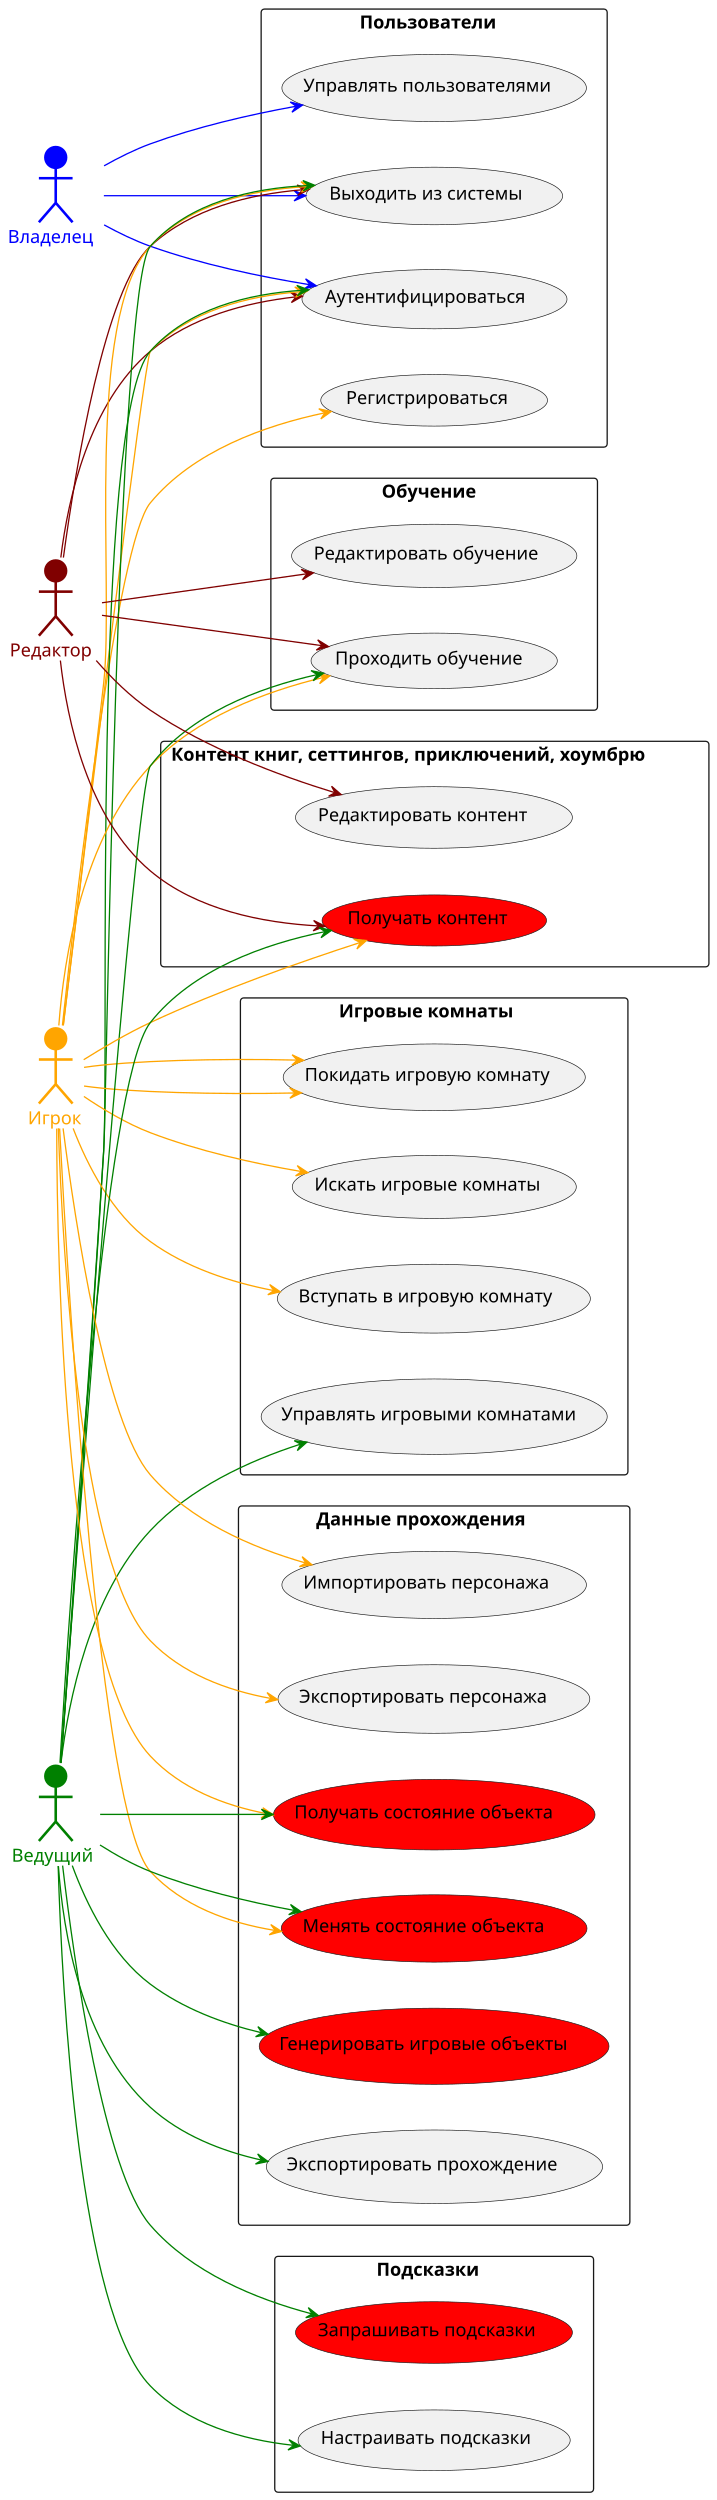
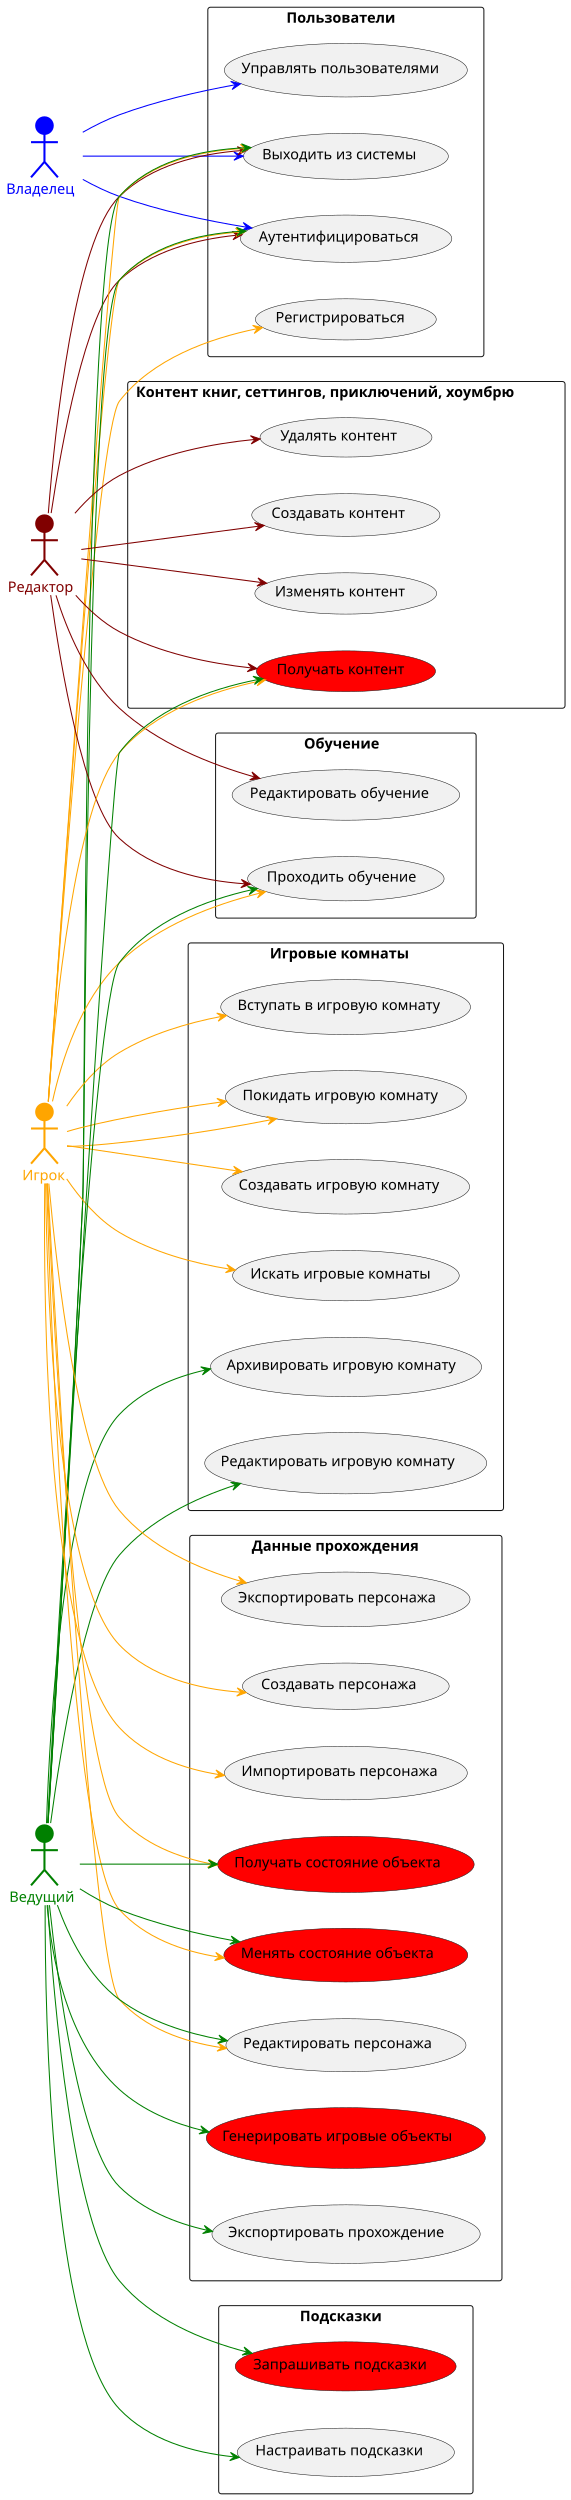
- <svg xmlns="http://www.w3.org/2000/svg" contentStyleType="text/css" height="1929px" preserveAspectRatio="none" style="width:553px;height:1929px;background:#FFFFFF;" version="1.1" viewBox="0 0 553 1929" width="553px" zoomAndPan="magnify">
+ <svg xmlns="http://www.w3.org/2000/svg" contentStyleType="text/css" height="2418px" preserveAspectRatio="none" style="width:552px;height:2418px;background:#FFFFFF;" version="1.1" viewBox="0 0 552 2418" width="552px" zoomAndPan="magnify">
  <defs />
  <g>
    <g id="cluster_Users">
-       <rect fill="none" height="338" rx="2.5" ry="2.5" style="stroke:#181818;stroke-width:1.0;" width="267" x="201.5" y="7" />
-       <text fill="#000000" font-family="sans-serif" font-size="14" font-weight="bold" lengthAdjust="spacing" textLength="115" x="277.5" y="21.995">Пользователи</text>
+       <rect fill="none" height="338" rx="2.5" ry="2.5" style="stroke:#181818;stroke-width:1.0;" width="267" x="201" y="7" />
+       <text fill="#000000" font-family="sans-serif" font-size="14" font-weight="bold" lengthAdjust="spacing" textLength="115" x="277" y="21.995">Пользователи</text>
    </g>
    <g id="cluster_Rooms">
-       <rect fill="none" height="368" rx="2.5" ry="2.5" style="stroke:#181818;stroke-width:1.0;" width="299" x="185.5" y="770" />
-       <text fill="#000000" font-family="sans-serif" font-size="14" font-weight="bold" lengthAdjust="spacing" textLength="147" x="261.5" y="784.995">Игровые комнаты</text>
+       <rect fill="none" height="549" rx="2.5" ry="2.5" style="stroke:#181818;stroke-width:1.0;" width="305" x="182" y="912" />
+       <text fill="#000000" font-family="sans-serif" font-size="14" font-weight="bold" lengthAdjust="spacing" textLength="147" x="261" y="926.995">Игровые комнаты</text>
    </g>
    <g id="cluster_Education">
-       <rect fill="none" height="179" rx="2.5" ry="2.5" style="stroke:#181818;stroke-width:1.0;" width="252" x="209" y="369" />
-       <text fill="#000000" font-family="sans-serif" font-size="14" font-weight="bold" lengthAdjust="spacing" textLength="81" x="294.5" y="383.995">Обучение</text>
+       <rect fill="none" height="179" rx="2.5" ry="2.5" style="stroke:#181818;stroke-width:1.0;" width="252" x="208.5" y="709" />
+       <text fill="#000000" font-family="sans-serif" font-size="14" font-weight="bold" lengthAdjust="spacing" textLength="81" x="294" y="723.995">Обучение</text>
    </g>
    <g id="cluster_Content">
-       <rect fill="none" height="174" rx="2.5" ry="2.5" style="stroke:#181818;stroke-width:1.0;" width="423" x="124" y="572" />
-       <text fill="#000000" font-family="sans-serif" font-size="14" font-weight="bold" lengthAdjust="spacing" textLength="407" x="132" y="586.995">Контент книг, сеттингов, приключений, хоумбрю</text>
+       <rect fill="none" height="316" rx="2.5" ry="2.5" style="stroke:#181818;stroke-width:1.0;" width="423" x="123.5" y="369" />
+       <text fill="#000000" font-family="sans-serif" font-size="14" font-weight="bold" lengthAdjust="spacing" textLength="407" x="131.5" y="383.995">Контент книг, сеттингов, приключений, хоумбрю</text>
    </g>
    <g id="cluster_Campaigns">
-       <rect fill="none" height="555" rx="2.5" ry="2.5" style="stroke:#181818;stroke-width:1.0;" width="302" x="184" y="1162" />
-       <text fill="#000000" font-family="sans-serif" font-size="14" font-weight="bold" lengthAdjust="spacing" textLength="182" x="244" y="1176.995">Данные прохождения</text>
+       <rect fill="none" height="721" rx="2.5" ry="2.5" style="stroke:#181818;stroke-width:1.0;" width="302" x="183.5" y="1485" />
+       <text fill="#000000" font-family="sans-serif" font-size="14" font-weight="bold" lengthAdjust="spacing" textLength="182" x="243.5" y="1499.995">Данные прохождения</text>
    </g>
    <g id="cluster_Hints">
-       <rect fill="none" height="182" rx="2.5" ry="2.5" style="stroke:#181818;stroke-width:1.0;" width="246" x="212" y="1741" />
-       <text fill="#000000" font-family="sans-serif" font-size="14" font-weight="bold" lengthAdjust="spacing" textLength="89" x="290.5" y="1755.995">Подсказки</text>
+       <rect fill="none" height="182" rx="2.5" ry="2.5" style="stroke:#181818;stroke-width:1.0;" width="246" x="211.5" y="2230" />
+       <text fill="#000000" font-family="sans-serif" font-size="14" font-weight="bold" lengthAdjust="spacing" textLength="89" x="290" y="2244.995">Подсказки</text>
    </g>
    <g id="elem_Register">
-       <ellipse cx="334.974" cy="308.895" fill="#F1F1F1" rx="87.474" ry="19.895" style="stroke:#181818;stroke-width:0.5;" />
-       <text fill="#000000" font-family="sans-serif" font-size="14" lengthAdjust="spacing" textLength="136" x="266.974" y="311.742">Регистрироваться</text>
+       <ellipse cx="334.474" cy="308.895" fill="#F1F1F1" rx="87.474" ry="19.895" style="stroke:#181818;stroke-width:0.5;" />
+       <text fill="#000000" font-family="sans-serif" font-size="14" lengthAdjust="spacing" textLength="136" x="266.474" y="311.742">Регистрироваться</text>
    </g>
    <g id="elem_Auth">
-       <ellipse cx="335.248" cy="230.85" fill="#F1F1F1" rx="102.248" ry="22.85" style="stroke:#181818;stroke-width:0.5;" />
-       <text fill="#000000" font-family="sans-serif" font-size="14" lengthAdjust="spacing" textLength="169" x="250.748" y="233.696">Аутентифицироваться</text>
+       <ellipse cx="334.748" cy="230.85" fill="#F1F1F1" rx="102.248" ry="22.85" style="stroke:#181818;stroke-width:0.5;" />
+       <text fill="#000000" font-family="sans-serif" font-size="14" lengthAdjust="spacing" textLength="169" x="250.248" y="233.696">Аутентифицироваться</text>
    </g>
    <g id="elem_ManageUsers">
-       <ellipse cx="334.994" cy="67.899" fill="#F1F1F1" rx="117.494" ry="25.899" style="stroke:#181818;stroke-width:0.5;" />
-       <text fill="#000000" font-family="sans-serif" font-size="14" lengthAdjust="spacing" textLength="202" x="233.994" y="70.746">Управлять пользователями</text>
+       <ellipse cx="334.494" cy="67.899" fill="#F1F1F1" rx="117.494" ry="25.899" style="stroke:#181818;stroke-width:0.5;" />
+       <text fill="#000000" font-family="sans-serif" font-size="14" lengthAdjust="spacing" textLength="202" x="233.494" y="70.746">Управлять пользователями</text>
    </g>
    <g id="elem_Logout">
-       <ellipse cx="335.067" cy="151.214" fill="#F1F1F1" rx="99.067" ry="22.213" style="stroke:#181818;stroke-width:0.5;" />
-       <text fill="#000000" font-family="sans-serif" font-size="14" lengthAdjust="spacing" textLength="162" x="254.067" y="154.06">Выходить из системы</text>
-     </g>
-     <g id="elem_ManageRoom">
-       <ellipse cx="335.022" cy="1093.104" fill="#F1F1F1" rx="133.522" ry="29.104" style="stroke:#181818;stroke-width:0.5;" />
-       <text fill="#000000" font-family="sans-serif" font-size="14" lengthAdjust="spacing" textLength="236" x="217.022" y="1095.951">Управлять игровыми комнатами</text>
+       <ellipse cx="334.567" cy="151.214" fill="#F1F1F1" rx="99.067" ry="22.213" style="stroke:#181818;stroke-width:0.5;" />
+       <text fill="#000000" font-family="sans-serif" font-size="14" lengthAdjust="spacing" textLength="162" x="253.567" y="154.06">Выходить из системы</text>
+     </g>
+     <g id="elem_CreateRoom">
+       <ellipse cx="334.334" cy="1147.867" fill="#F1F1F1" rx="119.834" ry="26.367" style="stroke:#181818;stroke-width:0.5;" />
+       <text fill="#000000" font-family="sans-serif" font-size="14" lengthAdjust="spacing" textLength="207" x="230.834" y="1150.714">Создавать игровую комнату</text>
+     </g>
+     <g id="elem_EditRoom">
+       <ellipse cx="334.375" cy="1415.175" fill="#F1F1F1" rx="136.375" ry="29.675" style="stroke:#181818;stroke-width:0.5;" />
+       <text fill="#000000" font-family="sans-serif" font-size="14" lengthAdjust="spacing" textLength="242" x="213.375" y="1418.022">Редактировать игровую комнату</text>
+     </g>
+     <g id="elem_ArchiveRoom">
+       <ellipse cx="334.649" cy="1322.13" fill="#F1F1F1" rx="131.149" ry="28.63" style="stroke:#181818;stroke-width:0.5;" />
+       <text fill="#000000" font-family="sans-serif" font-size="14" lengthAdjust="spacing" textLength="231" x="219.149" y="1324.976">Архивировать игровую комнату</text>
    </g>
    <g id="elem_SearchRoom">
-       <ellipse cx="335.094" cy="915.819" fill="#F1F1F1" rx="109.594" ry="24.319" style="stroke:#181818;stroke-width:0.5;" />
-       <text fill="#000000" font-family="sans-serif" font-size="14" lengthAdjust="spacing" textLength="185" x="242.594" y="918.665">Искать игровые комнаты</text>
+       <ellipse cx="334.594" cy="1233.819" fill="#F1F1F1" rx="109.594" ry="24.319" style="stroke:#181818;stroke-width:0.5;" />
+       <text fill="#000000" font-family="sans-serif" font-size="14" lengthAdjust="spacing" textLength="185" x="242.094" y="1236.665">Искать игровые комнаты</text>
    </g>
    <g id="elem_JoinRoom">
-       <ellipse cx="334.772" cy="1002.054" fill="#F1F1F1" rx="120.772" ry="26.554" style="stroke:#181818;stroke-width:0.5;" />
-       <text fill="#000000" font-family="sans-serif" font-size="14" lengthAdjust="spacing" textLength="209" x="230.272" y="1004.901">Вступать в игровую комнату</text>
+       <ellipse cx="334.272" cy="974.054" fill="#F1F1F1" rx="120.772" ry="26.554" style="stroke:#181818;stroke-width:0.5;" />
+       <text fill="#000000" font-family="sans-serif" font-size="14" lengthAdjust="spacing" textLength="209" x="229.772" y="976.901">Вступать в игровую комнату</text>
    </g>
    <g id="elem_LeaveRoom">
-       <ellipse cx="335.06" cy="831.212" fill="#F1F1F1" rx="116.56" ry="25.712" style="stroke:#181818;stroke-width:0.5;" />
-       <text fill="#000000" font-family="sans-serif" font-size="14" lengthAdjust="spacing" textLength="200" x="235.06" y="834.059">Покидать игровую комнату</text>
+       <ellipse cx="334.56" cy="1061.212" fill="#F1F1F1" rx="116.56" ry="25.712" style="stroke:#181818;stroke-width:0.5;" />
+       <text fill="#000000" font-family="sans-serif" font-size="14" lengthAdjust="spacing" textLength="200" x="234.56" y="1064.059">Покидать игровую комнату</text>
    </g>
    <g id="elem_Learn">
-       <ellipse cx="335.012" cy="509.902" fill="#F1F1F1" rx="95.012" ry="21.402" style="stroke:#181818;stroke-width:0.5;" />
-       <text fill="#000000" font-family="sans-serif" font-size="14" lengthAdjust="spacing" textLength="153" x="258.512" y="512.749">Проходить обучение</text>
+       <ellipse cx="334.512" cy="849.902" fill="#F1F1F1" rx="95.012" ry="21.402" style="stroke:#181818;stroke-width:0.5;" />
+       <text fill="#000000" font-family="sans-serif" font-size="14" lengthAdjust="spacing" textLength="153" x="258.012" y="852.749">Проходить обучение</text>
    </g>
    <g id="elem_EditLearn">
-       <ellipse cx="335.056" cy="428.911" fill="#F1F1F1" rx="110.056" ry="24.411" style="stroke:#181818;stroke-width:0.5;" />
-       <text fill="#000000" font-family="sans-serif" font-size="14" lengthAdjust="spacing" textLength="186" x="242.056" y="431.758">Редактировать обучение</text>
+       <ellipse cx="334.556" cy="768.911" fill="#F1F1F1" rx="110.056" ry="24.411" style="stroke:#181818;stroke-width:0.5;" />
+       <text fill="#000000" font-family="sans-serif" font-size="14" lengthAdjust="spacing" textLength="186" x="241.556" y="771.758">Редактировать обучение</text>
    </g>
    <g id="elem_ReadContent">
-       <ellipse cx="335.1" cy="710.22" fill="#FF0000" rx="86.6" ry="19.72" style="stroke:#181818;stroke-width:0.5;" />
-       <text fill="#000000" font-family="sans-serif" font-size="14" lengthAdjust="spacing" textLength="134" x="268.1" y="713.067">Получать контент</text>
+       <ellipse cx="334.6" cy="649.22" fill="#FF0000" rx="86.6" ry="19.72" style="stroke:#181818;stroke-width:0.5;" />
+       <text fill="#000000" font-family="sans-serif" font-size="14" lengthAdjust="spacing" textLength="134" x="267.6" y="652.067">Получать контент</text>
+     </g>
+     <g id="elem_CreateContent">
+       <ellipse cx="334.5" cy="498.1" fill="#F1F1F1" rx="91" ry="20.6" style="stroke:#181818;stroke-width:0.5;" />
+       <text fill="#000000" font-family="sans-serif" font-size="14" lengthAdjust="spacing" textLength="144" x="262.5" y="500.947">Создавать контент</text>
    </g>
    <g id="elem_EditContent">
-       <ellipse cx="334.828" cy="630.765" fill="#F1F1F1" rx="106.828" ry="23.765" style="stroke:#181818;stroke-width:0.5;" />
-       <text fill="#000000" font-family="sans-serif" font-size="14" lengthAdjust="spacing" textLength="179" x="245.328" y="633.612">Редактировать контент</text>
+       <ellipse cx="334.413" cy="573.983" fill="#F1F1F1" rx="87.913" ry="19.983" style="stroke:#181818;stroke-width:0.5;" />
+       <text fill="#000000" font-family="sans-serif" font-size="14" lengthAdjust="spacing" textLength="137" x="265.913" y="576.829">Изменять контент</text>
+     </g>
+     <g id="elem_DeleteContent">
+       <ellipse cx="334.638" cy="423.028" fill="#F1F1F1" rx="83.138" ry="19.028" style="stroke:#181818;stroke-width:0.5;" />
+       <text fill="#000000" font-family="sans-serif" font-size="14" lengthAdjust="spacing" textLength="126" x="271.091" y="426.059">Удалять контент</text>
    </g>
    <g id="elem_GetState">
-       <ellipse cx="335.062" cy="1400.212" fill="#FF0000" rx="124.062" ry="27.212" style="stroke:#181818;stroke-width:0.5;" />
-       <text fill="#000000" font-family="sans-serif" font-size="14" lengthAdjust="spacing" textLength="216" x="227.062" y="1403.059">Получать состояние объекта</text>
+       <ellipse cx="334.562" cy="1803.212" fill="#FF0000" rx="124.062" ry="27.212" style="stroke:#181818;stroke-width:0.5;" />
+       <text fill="#000000" font-family="sans-serif" font-size="14" lengthAdjust="spacing" textLength="216" x="226.562" y="1806.059">Получать состояние объекта</text>
    </g>
    <g id="elem_ChangeState">
-       <ellipse cx="334.962" cy="1487.992" fill="#FF0000" rx="117.962" ry="25.992" style="stroke:#181818;stroke-width:0.5;" />
-       <text fill="#000000" font-family="sans-serif" font-size="14" lengthAdjust="spacing" textLength="203" x="233.462" y="1490.839">Менять состояние объекта</text>
+       <ellipse cx="334.462" cy="1890.992" fill="#FF0000" rx="117.962" ry="25.992" style="stroke:#181818;stroke-width:0.5;" />
+       <text fill="#000000" font-family="sans-serif" font-size="14" lengthAdjust="spacing" textLength="203" x="232.962" y="1893.839">Менять состояние объекта</text>
    </g>
    <g id="elem_Generate">
-       <ellipse cx="334.948" cy="1578.889" fill="#FF0000" rx="134.948" ry="29.39" style="stroke:#181818;stroke-width:0.5;" />
-       <text fill="#000000" font-family="sans-serif" font-size="14" lengthAdjust="spacing" textLength="239" x="215.448" y="1581.736">Генерировать игровые объекты</text>
+       <ellipse cx="334.448" cy="2067.89" fill="#FF0000" rx="134.948" ry="29.39" style="stroke:#181818;stroke-width:0.5;" />
+       <text fill="#000000" font-family="sans-serif" font-size="14" lengthAdjust="spacing" textLength="239" x="214.948" y="2070.736">Генерировать игровые объекты</text>
+     </g>
+     <g id="elem_CreateChar">
+       <ellipse cx="334.474" cy="1630.895" fill="#F1F1F1" rx="99.974" ry="22.395" style="stroke:#181818;stroke-width:0.5;" />
+       <text fill="#000000" font-family="sans-serif" font-size="14" lengthAdjust="spacing" textLength="164" x="252.474" y="1633.741">Создавать персонажа</text>
+     </g>
+     <g id="elem_EditChar">
+       <ellipse cx="334.594" cy="1978.119" fill="#F1F1F1" rx="116.094" ry="25.619" style="stroke:#181818;stroke-width:0.5;" />
+       <text fill="#000000" font-family="sans-serif" font-size="14" lengthAdjust="spacing" textLength="199" x="235.094" y="1980.965">Редактировать персонажа</text>
    </g>
    <g id="elem_ImportChar">
-       <ellipse cx="334.994" cy="1222.899" fill="#F1F1F1" rx="117.494" ry="25.899" style="stroke:#181818;stroke-width:0.5;" />
-       <text fill="#000000" font-family="sans-serif" font-size="14" lengthAdjust="spacing" textLength="202" x="233.994" y="1225.745">Импортировать персонажа</text>
+       <ellipse cx="334.494" cy="1714.899" fill="#F1F1F1" rx="117.494" ry="25.899" style="stroke:#181818;stroke-width:0.5;" />
+       <text fill="#000000" font-family="sans-serif" font-size="14" lengthAdjust="spacing" textLength="202" x="233.494" y="1717.745">Импортировать персонажа</text>
    </g>
    <g id="elem_ExportChar">
-       <ellipse cx="334.803" cy="1310.96" fill="#F1F1F1" rx="120.303" ry="26.46" style="stroke:#181818;stroke-width:0.5;" />
-       <text fill="#000000" font-family="sans-serif" font-size="14" lengthAdjust="spacing" textLength="208" x="230.803" y="1313.807">Экспортировать персонажа</text>
+       <ellipse cx="334.303" cy="1546.96" fill="#F1F1F1" rx="120.303" ry="26.46" style="stroke:#181818;stroke-width:0.5;" />
+       <text fill="#000000" font-family="sans-serif" font-size="14" lengthAdjust="spacing" textLength="208" x="230.303" y="1549.807">Экспортировать персонажа</text>
    </g>
    <g id="elem_ExportHistory">
-       <ellipse cx="335.228" cy="1671.846" fill="#F1F1F1" rx="129.728" ry="28.346" style="stroke:#181818;stroke-width:0.5;" />
-       <text fill="#000000" font-family="sans-serif" font-size="14" lengthAdjust="spacing" textLength="228" x="221.228" y="1674.692">Экспортировать прохождение</text>
+       <ellipse cx="334.728" cy="2160.846" fill="#F1F1F1" rx="129.728" ry="28.346" style="stroke:#181818;stroke-width:0.5;" />
+       <text fill="#000000" font-family="sans-serif" font-size="14" lengthAdjust="spacing" textLength="228" x="220.728" y="2163.692">Экспортировать прохождение</text>
    </g>
    <g id="elem_AskHint">
-       <ellipse cx="334.828" cy="1799.765" fill="#FF0000" rx="106.828" ry="23.765" style="stroke:#181818;stroke-width:0.5;" />
-       <text fill="#000000" font-family="sans-serif" font-size="14" lengthAdjust="spacing" textLength="179" x="245.328" y="1802.612">Запрашивать подсказки</text>
+       <ellipse cx="334.328" cy="2288.765" fill="#FF0000" rx="106.828" ry="23.765" style="stroke:#181818;stroke-width:0.5;" />
+       <text fill="#000000" font-family="sans-serif" font-size="14" lengthAdjust="spacing" textLength="179" x="244.828" y="2291.612">Запрашивать подсказки</text>
    </g>
    <g id="elem_TuneHint">
-       <ellipse cx="334.991" cy="1882.898" fill="#F1F1F1" rx="104.991" ry="23.398" style="stroke:#181818;stroke-width:0.5;" />
-       <text fill="#000000" font-family="sans-serif" font-size="14" lengthAdjust="spacing" textLength="175" x="247.491" y="1885.745">Настраивать подсказки</text>
+       <ellipse cx="334.491" cy="2371.898" fill="#F1F1F1" rx="104.991" ry="23.398" style="stroke:#181818;stroke-width:0.5;" />
+       <text fill="#000000" font-family="sans-serif" font-size="14" lengthAdjust="spacing" textLength="175" x="246.991" y="2374.745">Настраивать подсказки</text>
    </g>
    <g id="elem_UO">
      <ellipse cx="43" cy="121.5" fill="#0000FF" rx="8" ry="8" style="stroke:#0000FF;stroke-width:2.0;" />
      <path d="M43,129.5 L43,156.5 M30,137.5 L56,137.5 M43,156.5 L30,171.5 M43,156.5 L56,171.5 " fill="none" style="stroke:#0000FF;stroke-width:2.0;" />
      <text fill="#0000FF" font-family="sans-serif" font-size="14" lengthAdjust="spacing" textLength="74" x="6" y="187.495">Владелец</text>
    </g>
    <g id="elem_UE">
-       <ellipse cx="43" cy="440.5" fill="#800000" rx="8" ry="8" style="stroke:#800000;stroke-width:2.0;" />
-       <path d="M43,448.5 L43,475.5 M30,456.5 L56,456.5 M43,475.5 L30,490.5 M43,475.5 L56,490.5 " fill="none" style="stroke:#800000;stroke-width:2.0;" />
-       <text fill="#800000" font-family="sans-serif" font-size="14" lengthAdjust="spacing" textLength="71" x="7.5" y="506.495">Редактор</text>
+       <ellipse cx="43" cy="506.5" fill="#800000" rx="8" ry="8" style="stroke:#800000;stroke-width:2.0;" />
+       <path d="M43,514.5 L43,541.5 M30,522.5 L56,522.5 M43,541.5 L30,556.5 M43,541.5 L56,556.5 " fill="none" style="stroke:#800000;stroke-width:2.0;" />
+       <text fill="#800000" font-family="sans-serif" font-size="14" lengthAdjust="spacing" textLength="71" x="7.5" y="572.495">Редактор</text>
    </g>
    <g id="elem_UP">
-       <ellipse cx="43" cy="801.5" fill="#FFA500" rx="8" ry="8" style="stroke:#FFA500;stroke-width:2.0;" />
-       <path d="M43,809.5 L43,836.5 M30,817.5 L56,817.5 M43,836.5 L30,851.5 M43,836.5 L56,851.5 " fill="none" style="stroke:#FFA500;stroke-width:2.0;" />
-       <text fill="#FFA500" font-family="sans-serif" font-size="14" lengthAdjust="spacing" textLength="43" x="21.5" y="867.495">Игрок</text>
+       <ellipse cx="43" cy="1075.5" fill="#FFA500" rx="8" ry="8" style="stroke:#FFA500;stroke-width:2.0;" />
+       <path d="M43,1083.5 L43,1110.5 M30,1091.5 L56,1091.5 M43,1110.5 L30,1125.5 M43,1110.5 L56,1125.5 " fill="none" style="stroke:#FFA500;stroke-width:2.0;" />
+       <text fill="#FFA500" font-family="sans-serif" font-size="14" lengthAdjust="spacing" textLength="43" x="21.5" y="1141.495">Игрок</text>
    </g>
    <g id="elem_UD">
-       <ellipse cx="43" cy="1370.5" fill="#008000" rx="8" ry="8" style="stroke:#008000;stroke-width:2.0;" />
-       <path d="M43,1378.5 L43,1405.5 M30,1386.5 L56,1386.5 M43,1405.5 L30,1420.5 M43,1405.5 L56,1420.5 " fill="none" style="stroke:#008000;stroke-width:2.0;" />
-       <text fill="#008000" font-family="sans-serif" font-size="14" lengthAdjust="spacing" textLength="68" x="9" y="1436.495">Ведущий</text>
+       <ellipse cx="43" cy="1773.5" fill="#008000" rx="8" ry="8" style="stroke:#008000;stroke-width:2.0;" />
+       <path d="M43,1781.5 L43,1808.5 M30,1789.5 L56,1789.5 M43,1808.5 L30,1823.5 M43,1808.5 L56,1823.5 " fill="none" style="stroke:#008000;stroke-width:2.0;" />
+       <text fill="#008000" font-family="sans-serif" font-size="14" lengthAdjust="spacing" textLength="68" x="9" y="1839.495">Ведущий</text>
    </g>
    <g id="link_UP_Register">
-       <path d="M48.16,791.19 C59.22,688.22 90.33,418.97 116,388 C149.09,348.08 204.07,328.33 250.54,318.56 " fill="none" id="UP-to-Register" style="stroke:#FFA500;stroke-width:1.0;" />
-       <polygon fill="#FFA500" points="255.58,317.53,245.962,315.41,250.681,318.53,247.562,323.249,255.58,317.53" style="stroke:#FFA500;stroke-width:1.0;" />
+       <path d="M46.78,1065.34 C57.22,918.8 94.51,414.98 115.5,388 C147.28,347.15 202.13,327.41 248.85,317.87 " fill="none" id="UP-to-Register" style="stroke:#FFA500;stroke-width:1.0;" />
+       <polygon fill="#FFA500" points="253.92,316.87,244.315,314.691,249.015,317.84,245.867,322.539,253.92,316.87" style="stroke:#FFA500;stroke-width:1.0;" />
    </g>
    <g id="link_UO_Auth">
-       <path d="M80.35,173.53 C91.46,179.63 103.94,185.72 116,190 C155.16,203.9 200.04,213.37 238.86,219.67 " fill="none" id="UO-to-Auth" style="stroke:#0000FF;stroke-width:1.0;" />
-       <polygon fill="#0000FF" points="244.05,220.5,235.79,215.137,239.112,219.715,234.534,223.037,244.05,220.5" style="stroke:#0000FF;stroke-width:1.0;" />
+       <path d="M80.08,173.54 C91.12,179.64 103.51,185.72 115.5,190 C154.64,203.96 199.52,213.44 238.34,219.73 " fill="none" id="UO-to-Auth" style="stroke:#0000FF;stroke-width:1.0;" />
+       <polygon fill="#0000FF" points="243.53,220.56,235.27,215.197,238.592,219.775,234.014,223.097,243.53,220.56" style="stroke:#0000FF;stroke-width:1.0;" />
    </g>
    <g id="link_UE_Auth">
-       <path d="M46.93,430.17 C52.51,384.56 68.75,311 116,271 C146.85,244.88 189.08,233.47 228.16,229.08 " fill="none" id="UE-to-Auth" style="stroke:#800000;stroke-width:1.0;" />
-       <polygon fill="#800000" points="233.4,228.53,224.036,225.477,228.427,229.044,224.859,233.435,233.4,228.53" style="stroke:#800000;stroke-width:1.0;" />
+       <path d="M49.48,496.26 C59.44,430.04 82.55,301.35 115.5,271 C145.77,243.12 188.79,231.55 228.63,227.53 " fill="none" id="UE-to-Auth" style="stroke:#800000;stroke-width:1.0;" />
+       <polygon fill="#800000" points="233.98,227.04,224.651,223.881,229.001,227.498,225.384,231.847,233.98,227.04" style="stroke:#800000;stroke-width:1.0;" />
    </g>
    <g id="link_UP_Auth">
-       <path d="M48.81,791.11 C64.21,663.88 111.49,275.76 116,271 C145.38,240 190.26,228.36 231.68,225.13 " fill="none" id="UP-to-Auth" style="stroke:#FFA500;stroke-width:1.0;" />
-       <polygon fill="#FFA500" points="236.71,224.77,227.447,221.423,231.723,225.127,228.019,229.403,236.71,224.77" style="stroke:#FFA500;stroke-width:1.0;" />
+       <path d="M46.75,1065.29 C58.18,901.45 101.95,285.92 115.5,271 C144.53,239.05 189.98,227.42 231.89,224.44 " fill="none" id="UP-to-Auth" style="stroke:#FFA500;stroke-width:1.0;" />
+       <polygon fill="#FFA500" points="236.98,224.11,227.747,220.683,231.99,224.424,228.249,228.667,236.98,224.11" style="stroke:#FFA500;stroke-width:1.0;" />
    </g>
    <g id="link_UD_Auth">
-       <path d="M46.96,1360.18 C53.33,1274.06 68.67,1064.07 80,888 C84.41,819.47 70.52,322.46 116,271 C144.83,238.38 190.77,226.78 233.05,223.99 " fill="none" id="UD-to-Auth" style="stroke:#008000;stroke-width:1.0;" />
-       <polygon fill="#008000" points="238.19,223.69,228.976,220.212,233.198,223.976,229.434,228.198,238.19,223.69" style="stroke:#008000;stroke-width:1.0;" />
+       <path d="M46.46,1763.26 C52.63,1662.64 69.07,1389.67 80,1162 C82.38,1112.52 83.04,308.42 115.5,271 C144.15,237.97 190.32,226.38 232.81,223.71 " fill="none" id="UD-to-Auth" style="stroke:#008000;stroke-width:1.0;" />
+       <polygon fill="#008000" points="237.97,223.43,228.766,219.924,232.977,223.701,229.2,227.912,237.97,223.43" style="stroke:#008000;stroke-width:1.0;" />
    </g>
    <g id="link_UO_ManageUsers">
-       <path d="M80.32,127.94 C91.43,121.68 103.91,115.42 116,111 C151.56,97.98 191.91,88.62 228.14,82.03 " fill="none" id="UO-to-ManageUsers" style="stroke:#0000FF;stroke-width:1.0;" />
-       <polygon fill="#0000FF" points="233.46,81.08,223.901,78.708,228.536,81.951,225.294,86.586,233.46,81.08" style="stroke:#0000FF;stroke-width:1.0;" />
+       <path d="M80.05,127.93 C91.08,121.67 103.49,115.42 115.5,111 C150.96,97.96 191.19,88.6 227.35,82.02 " fill="none" id="UO-to-ManageUsers" style="stroke:#0000FF;stroke-width:1.0;" />
+       <polygon fill="#0000FF" points="232.66,81.07,223.094,78.725,227.739,81.954,224.509,86.599,232.66,81.07" style="stroke:#0000FF;stroke-width:1.0;" />
    </g>
    <g id="link_UO_Logout">
-       <path d="M80.14,151 C117.72,151 178.3,151 230.85,151 " fill="none" id="UO-to-Logout" style="stroke:#0000FF;stroke-width:1.0;" />
-       <polygon fill="#0000FF" points="235.91,151,226.91,147,230.91,151,226.91,155,235.91,151" style="stroke:#0000FF;stroke-width:1.0;" />
+       <path d="M80.08,151 C117.52,151 177.83,151 230.22,151 " fill="none" id="UO-to-Logout" style="stroke:#0000FF;stroke-width:1.0;" />
+       <polygon fill="#0000FF" points="235.26,151,226.26,147,230.26,151,226.26,155,235.26,151" style="stroke:#0000FF;stroke-width:1.0;" />
    </g>
    <g id="link_UE_Logout">
-       <path d="M48.92,430.23 C58.32,360.96 81.05,222.43 116,190 C147.28,160.97 192.41,149.78 233.51,146.42 " fill="none" id="UE-to-Logout" style="stroke:#800000;stroke-width:1.0;" />
-       <polygon fill="#800000" points="238.5,146.05,229.228,142.73,233.514,146.422,229.822,150.708,238.5,146.05" style="stroke:#800000;stroke-width:1.0;" />
+       <path d="M46.72,496.36 C53.16,414.78 72.16,232.2 115.5,190 C146.41,159.91 192.09,148.7 233.67,145.61 " fill="none" id="UE-to-Logout" style="stroke:#800000;stroke-width:1.0;" />
+       <polygon fill="#800000" points="238.72,145.27,229.476,141.87,233.731,145.599,230.002,149.853,238.72,145.27" style="stroke:#800000;stroke-width:1.0;" />
    </g>
    <g id="link_UP_Logout">
-       <path d="M48.86,791.18 C55.92,733.12 69.32,621.8 80,527 C88.43,452.16 64.66,245.1 116,190 C146.22,157.56 193.45,146.44 236.23,144 " fill="none" id="UP-to-Logout" style="stroke:#FFA500;stroke-width:1.0;" />
-       <polygon fill="#FFA500" points="241.42,143.75,232.226,140.218,236.427,144.007,232.637,148.207,241.42,143.75" style="stroke:#FFA500;stroke-width:1.0;" />
+       <path d="M46.76,1065.49 C59,891.06 108.02,198.26 115.5,190 C145.51,156.86 193.23,145.78 236.38,143.56 " fill="none" id="UP-to-Logout" style="stroke:#FFA500;stroke-width:1.0;" />
+       <polygon fill="#FFA500" points="241.62,143.33,232.457,139.72,236.625,143.545,232.8,147.713,241.62,143.33" style="stroke:#FFA500;stroke-width:1.0;" />
    </g>
    <g id="link_UD_Logout">
-       <path d="M47.05,1360.18 C53.6,1274.08 69.27,1064.11 80,888 C82.36,849.24 90.32,219.12 116,190 C145.87,156.12 194.23,145.12 237.82,143.14 " fill="none" id="UD-to-Logout" style="stroke:#008000;stroke-width:1.0;" />
-       <polygon fill="#008000" points="242.84,142.95,233.698,139.287,237.843,143.136,233.995,147.281,242.84,142.95" style="stroke:#008000;stroke-width:1.0;" />
-     </g>
-     <g id="link_UD_ManageRoom">
-       <path d="M47.07,1360.13 C52.82,1311.89 69.23,1230.96 116,1181 C146.62,1148.29 191.07,1127.45 231.86,1114.31 " fill="none" id="UD-to-ManageRoom" style="stroke:#008000;stroke-width:1.0;" />
-       <polygon fill="#008000" points="236.81,1112.75,227.024,1111.642,232.041,1114.254,229.429,1119.271,236.81,1112.75" style="stroke:#008000;stroke-width:1.0;" />
+       <path d="M46.5,1763.26 C52.78,1662.65 69.45,1389.69 80,1162 C82.5,1108.02 80.07,230.8 115.5,190 C145.24,155.76 193.85,144.79 237.64,142.92 " fill="none" id="UD-to-Logout" style="stroke:#008000;stroke-width:1.0;" />
+       <polygon fill="#008000" points="242.68,142.75,233.548,139.061,237.683,142.921,233.822,147.056,242.68,142.75" style="stroke:#008000;stroke-width:1.0;" />
+     </g>
+     <g id="link_UD_EditRoom">
+       <path d="M48.96,1763.29 C58.66,1691.25 82.19,1542.84 115.5,1504 C144.21,1470.53 187.43,1449.46 227.83,1436.29 " fill="none" id="UD-to-EditRoom" style="stroke:#008000;stroke-width:1.0;" />
+       <polygon fill="#008000" points="232.74,1434.72,222.951,1433.638,227.976,1436.237,225.377,1441.261,232.74,1434.72" style="stroke:#008000;stroke-width:1.0;" />
+     </g>
+     <g id="link_UD_ArchiveRoom">
+       <path d="M44.97,1763.43 C48.18,1667.15 61.56,1424.43 115.5,1368 C137.45,1345.04 167.74,1332.08 198.77,1325.06 " fill="none" id="UD-to-ArchiveRoom" style="stroke:#008000;stroke-width:1.0;" />
+       <polygon fill="#008000" points="203.75,1323.99,194.108,1321.984,198.863,1325.047,195.799,1329.803,203.75,1323.99" style="stroke:#008000;stroke-width:1.0;" />
+     </g>
+     <g id="link_UP_CreateRoom">
+       <path d="M64.82,1108.09 C98.99,1113.17 169.19,1123.6 229.27,1132.52 " fill="none" id="UP-to-CreateRoom" style="stroke:#FFA500;stroke-width:1.0;" />
+       <polygon fill="#FFA500" points="234.31,1133.27,226.004,1127.977,229.365,1132.527,224.815,1135.888,234.31,1133.27" style="stroke:#FFA500;stroke-width:1.0;" />
    </g>
    <g id="link_UP_SearchRoom">
-       <path d="M64.74,846.04 C78.62,855.42 97.63,867 116,874 C152.88,888.06 195.13,897.6 232.57,903.97 " fill="none" id="UP-to-SearchRoom" style="stroke:#FFA500;stroke-width:1.0;" />
-       <polygon fill="#FFA500" points="237.58,904.81,229.368,899.373,232.649,903.981,228.041,907.263,237.58,904.81" style="stroke:#FFA500;stroke-width:1.0;" />
+       <path d="M64.51,1140.21 C76.96,1158.47 94.5,1179.51 115.5,1192 C147.47,1211.02 186.31,1221.66 222.31,1227.55 " fill="none" id="UP-to-SearchRoom" style="stroke:#FFA500;stroke-width:1.0;" />
+       <polygon fill="#FFA500" points="227.6,1228.38,219.342,1223.013,222.662,1227.593,218.083,1230.913,227.6,1228.38" style="stroke:#FFA500;stroke-width:1.0;" />
    </g>
    <g id="link_UP_JoinRoom">
-       <path d="M56.43,870.66 C67.49,899.34 86.55,936.66 116,958 C143.45,977.89 177.72,989.32 210.89,995.74 " fill="none" id="UP-to-JoinRoom" style="stroke:#FFA500;stroke-width:1.0;" />
-       <polygon fill="#FFA500" points="216.21,996.73,208.094,991.151,211.294,995.816,206.63,999.016,216.21,996.73" style="stroke:#FFA500;stroke-width:1.0;" />
+       <path d="M64.55,1069.86 C77.01,1051.62 94.55,1030.59 115.5,1018 C145.07,1000.23 180.56,989.51 214.23,983.07 " fill="none" id="UP-to-JoinRoom" style="stroke:#FFA500;stroke-width:1.0;" />
+       <polygon fill="#FFA500" points="219.19,982.15,209.61,979.864,214.274,983.064,211.073,987.729,219.19,982.15" style="stroke:#FFA500;stroke-width:1.0;" />
    </g>
    <g id="link_UP_LeaveRoom">
-       <path d="M64.86,837.99 C98.71,842.86 167.86,844.64 227.58,843.34 " fill="none" id="UP-to-LeaveRoom" style="stroke:#FFA500;stroke-width:1.0;" />
-       <polygon fill="#FFA500" points="232.6,843.22,223.511,839.427,227.601,843.334,223.694,847.425,232.6,843.22" style="stroke:#FFA500;stroke-width:1.0;" />
+       <path d="M64.82,1108.83 C105.57,1108.5 197.54,1095.9 262.49,1082.94 " fill="none" id="UP-to-LeaveRoom" style="stroke:#FFA500;stroke-width:1.0;" />
+       <polygon fill="#FFA500" points="267.51,1081.93,257.892,1079.81,262.611,1082.93,259.492,1087.649,267.51,1081.93" style="stroke:#FFA500;stroke-width:1.0;" />
    </g>
    <g id="link_UP_LeaveRoom">
-       <path d="M64.86,823.59 C99.03,818.4 169.15,816.53 229.25,817.97 " fill="none" id="UP-to-LeaveRoom-1" style="stroke:#FFA500;stroke-width:1.0;" />
-       <polygon fill="#FFA500" points="234.3,818.1,225.406,813.869,229.302,817.971,225.2,821.867,234.3,818.1" style="stroke:#FFA500;stroke-width:1.0;" />
+       <path d="M64.82,1094.43 C96.16,1084.89 157.78,1073.56 214.12,1065.83 " fill="none" id="UP-to-LeaveRoom-1" style="stroke:#FFA500;stroke-width:1.0;" />
+       <polygon fill="#FFA500" points="219.21,1065.14,209.755,1062.384,214.255,1065.811,210.828,1070.312,219.21,1065.14" style="stroke:#FFA500;stroke-width:1.0;" />
    </g>
    <g id="link_UE_Learn">
-       <path d="M78.69,474.79 C120.36,480.53 191.72,490.38 248.42,498.2 " fill="none" id="UE-to-Learn" style="stroke:#800000;stroke-width:1.0;" />
-       <polygon fill="#800000" points="253.51,498.9,245.143,493.704,248.557,498.215,244.047,501.629,253.51,498.9" style="stroke:#800000;stroke-width:1.0;" />
+       <path d="M49.02,575.6 C58.5,643.82 81.2,779.25 115.5,811 C147.84,840.93 194.9,851.88 237.03,854.84 " fill="none" id="UE-to-Learn" style="stroke:#800000;stroke-width:1.0;" />
+       <polygon fill="#800000" points="242.15,855.16,233.419,850.602,237.16,854.845,232.916,858.586,242.15,855.16" style="stroke:#800000;stroke-width:1.0;" />
    </g>
    <g id="link_UE_EditLearn">
-       <path d="M78.69,465.1 C117.51,459.61 182.09,450.48 236.59,442.77 " fill="none" id="UE-to-EditLearn" style="stroke:#800000;stroke-width:1.0;" />
-       <polygon fill="#800000" points="241.83,442.03,232.358,439.332,236.879,442.731,233.48,447.252,241.83,442.03" style="stroke:#800000;stroke-width:1.0;" />
+       <path d="M54.15,575.8 C64.51,609.05 83.67,655.61 115.5,685 C151.72,718.45 202.7,739.07 246.26,751.51 " fill="none" id="UE-to-EditLearn" style="stroke:#800000;stroke-width:1.0;" />
+       <polygon fill="#800000" points="251.26,752.91,243.683,746.618,246.448,751.553,241.512,754.318,251.26,752.91" style="stroke:#800000;stroke-width:1.0;" />
    </g>
    <g id="link_UP_Learn">
-       <path d="M45.39,791.25 C49.32,738.82 63.78,646.69 116,591 C150.84,553.84 204.28,533.64 249.53,522.7 " fill="none" id="UP-to-Learn" style="stroke:#FFA500;stroke-width:1.0;" />
-       <polygon fill="#FFA500" points="254.44,521.54,244.758,519.735,249.576,522.699,246.612,527.517,254.44,521.54" style="stroke:#FFA500;stroke-width:1.0;" />
+       <path d="M50.77,1065.27 C59.39,1026.2 77.93,967.31 115.5,931 C152.55,895.2 206.82,874.96 251.95,863.67 " fill="none" id="UP-to-Learn" style="stroke:#FFA500;stroke-width:1.0;" />
+       <polygon fill="#FFA500" points="256.84,862.47,247.148,860.718,251.983,863.656,249.045,868.49,256.84,862.47" style="stroke:#FFA500;stroke-width:1.0;" />
    </g>
    <g id="link_UD_Learn">
-       <path d="M46.95,1360.46 C58.96,1200.15 104.16,606.51 116,591 C146.49,551.05 198.86,530.8 244.63,520.54 " fill="none" id="UD-to-Learn" style="stroke:#008000;stroke-width:1.0;" />
-       <polygon fill="#008000" points="249.61,519.46,239.968,517.454,244.723,520.517,241.66,525.273,249.61,519.46" style="stroke:#008000;stroke-width:1.0;" />
+       <path d="M46.07,1763.28 C54.89,1597.1 90.01,964.63 115.5,931 C145.85,890.95 198.22,870.69 244.02,860.46 " fill="none" id="UD-to-Learn" style="stroke:#008000;stroke-width:1.0;" />
+       <polygon fill="#008000" points="249,859.38,239.353,857.395,244.115,860.448,241.062,865.21,249,859.38" style="stroke:#008000;stroke-width:1.0;" />
+     </g>
+     <g id="link_UE_CreateContent">
+       <path d="M78.63,531.45 C120.81,525.92 193.47,516.38 250.44,508.9 " fill="none" id="UE-to-CreateContent" style="stroke:#800000;stroke-width:1.0;" />
+       <polygon fill="#800000" points="255.55,508.23,246.11,505.421,250.591,508.873,247.139,513.354,255.55,508.23" style="stroke:#800000;stroke-width:1.0;" />
+     </g>
+     <g id="link_UE_EditContent">
+       <path d="M78.63,540.55 C121.39,546.16 195.48,555.88 252.79,563.41 " fill="none" id="UE-to-EditContent" style="stroke:#800000;stroke-width:1.0;" />
+       <polygon fill="#800000" points="257.93,564.08,249.519,558.956,252.971,563.437,248.49,566.889,257.93,564.08" style="stroke:#800000;stroke-width:1.0;" />
+     </g>
+     <g id="link_UE_DeleteContent">
+       <path d="M72.47,496.45 C84.27,482.84 99.05,468.81 115.5,460 C155.41,438.61 204.82,429.08 246.51,425.01 " fill="none" id="UE-to-DeleteContent" style="stroke:#800000;stroke-width:1.0;" />
+       <polygon fill="#800000" points="251.55,424.54,242.213,421.405,246.572,425.011,242.966,429.37,251.55,424.54" style="stroke:#800000;stroke-width:1.0;" />
    </g>
    <g id="link_UE_ReadContent">
-       <path d="M46.58,509.67 C51.83,555.96 67.75,631.32 116,672 C151.56,701.98 202.26,712.11 245.81,714.45 " fill="none" id="UE-to-ReadContent" style="stroke:#800000;stroke-width:1.0;" />
-       <polygon fill="#800000" points="250.81,714.68,242.015,710.247,245.816,714.437,241.626,718.237,250.81,714.68" style="stroke:#800000;stroke-width:1.0;" />
-     </g>
-     <g id="link_UE_EditContent">
-       <path d="M74.26,509.69 C86.12,523.23 100.58,537.57 116,548 C159.29,577.27 214.32,598.12 258.26,611.6 " fill="none" id="UE-to-EditContent" style="stroke:#800000;stroke-width:1.0;" />
-       <polygon fill="#800000" points="263.29,613.13,255.845,606.682,258.507,611.674,253.515,614.335,263.29,613.13" style="stroke:#800000;stroke-width:1.0;" />
+       <path d="M73.27,575.77 C84.97,588.95 99.48,602.43 115.5,611 C154.41,631.8 202.28,641.59 243.24,646.05 " fill="none" id="UE-to-ReadContent" style="stroke:#800000;stroke-width:1.0;" />
+       <polygon fill="#800000" points="248.45,646.6,239.909,641.695,243.476,646.086,239.086,649.653,248.45,646.6" style="stroke:#800000;stroke-width:1.0;" />
    </g>
    <g id="link_UP_ReadContent">
-       <path d="M64.57,817.66 C78.69,808.84 98.04,797.41 116,789 C169.47,763.97 233.22,741.69 277.92,727.22 " fill="none" id="UP-to-ReadContent" style="stroke:#FFA500;stroke-width:1.0;" />
-       <polygon fill="#FFA500" points="282.73,725.68,272.938,724.625,277.97,727.21,275.385,732.241,282.73,725.68" style="stroke:#FFA500;stroke-width:1.0;" />
+       <path d="M46.62,1065.41 C53.06,979.29 72.42,778.6 115.5,728 C149.43,688.15 205.12,668.4 251.72,658.61 " fill="none" id="UP-to-ReadContent" style="stroke:#FFA500;stroke-width:1.0;" />
+       <polygon fill="#FFA500" points="256.78,657.58,247.162,655.46,251.881,658.58,248.762,663.299,256.78,657.58" style="stroke:#FFA500;stroke-width:1.0;" />
    </g>
    <g id="link_UD_ReadContent">
-       <path d="M46.28,1360.13 C53.98,1231.58 80.46,833.84 116,789 C148.39,748.14 203.81,728.4 250.67,718.87 " fill="none" id="UD-to-ReadContent" style="stroke:#008000;stroke-width:1.0;" />
-       <polygon fill="#008000" points="255.76,717.87,246.154,715.697,250.856,718.842,247.71,723.544,255.76,717.87" style="stroke:#008000;stroke-width:1.0;" />
+       <path d="M46.35,1763.25 C57.81,1570.12 107.55,738.57 115.5,728 C146.78,686.4 202.07,666.67 249.14,657.33 " fill="none" id="UD-to-ReadContent" style="stroke:#008000;stroke-width:1.0;" />
+       <polygon fill="#008000" points="254.25,656.35,244.657,654.117,249.34,657.292,246.165,661.974,254.25,656.35" style="stroke:#008000;stroke-width:1.0;" />
    </g>
    <g id="link_UP_GetState">
-       <path d="M43.76,870.81 C43.96,980.74 50.54,1285 116,1355 C139.33,1379.95 172.55,1393.04 206.04,1399.48 " fill="none" id="UP-to-GetState" style="stroke:#FFA500;stroke-width:1.0;" />
-       <polygon fill="#FFA500" points="210.98,1400.38,202.832,1394.847,206.059,1399.493,201.413,1402.72,210.98,1400.38" style="stroke:#FFA500;stroke-width:1.0;" />
+       <path d="M45.66,1144.51 C51.65,1278.88 74.06,1712.44 115.5,1758 C138.55,1783.34 171.78,1796.53 205.36,1802.94 " fill="none" id="UP-to-GetState" style="stroke:#FFA500;stroke-width:1.0;" />
+       <polygon fill="#FFA500" points="210.32,1803.84,202.169,1798.311,205.399,1802.956,200.754,1806.185,210.32,1803.84" style="stroke:#FFA500;stroke-width:1.0;" />
    </g>
    <g id="link_UP_ChangeState">
-       <path d="M45.99,870.77 C52.83,999.93 77.07,1401.73 116,1444 C140.56,1470.66 176.42,1483.69 212,1489.49 " fill="none" id="UP-to-ChangeState" style="stroke:#FFA500;stroke-width:1.0;" />
-       <polygon fill="#FFA500" points="217.24,1490.3,208.949,1484.983,212.298,1489.543,207.738,1492.891,217.24,1490.3" style="stroke:#FFA500;stroke-width:1.0;" />
+       <path d="M45.11,1144.72 C49.54,1291.08 68.15,1794.5 115.5,1847 C139.9,1874.05 175.93,1887.14 211.7,1892.89 " fill="none" id="UP-to-ChangeState" style="stroke:#FFA500;stroke-width:1.0;" />
+       <polygon fill="#FFA500" points="216.98,1893.68,208.672,1888.39,212.035,1892.939,207.487,1896.302,216.98,1893.68" style="stroke:#FFA500;stroke-width:1.0;" />
+     </g>
+     <g id="link_UP_CreateChar">
+       <path d="M44.12,1144.62 C45.28,1248.93 54.2,1527.49 115.5,1591 C145.54,1622.13 191.25,1633.63 233.06,1636.74 " fill="none" id="UP-to-CreateChar" style="stroke:#FFA500;stroke-width:1.0;" />
+       <polygon fill="#FFA500" points="238.14,1637.08,229.423,1632.497,233.151,1636.751,228.896,1640.479,238.14,1637.08" style="stroke:#FFA500;stroke-width:1.0;" />
+     </g>
+     <g id="link_UP_EditChar">
+       <path d="M46.11,1144.76 C54.83,1306.02 88.88,1904.18 115.5,1934 C140.32,1961.79 177.4,1974.89 213.98,1980.41 " fill="none" id="UP-to-EditChar" style="stroke:#FFA500;stroke-width:1.0;" />
+       <polygon fill="#FFA500" points="219.37,1981.17,211.018,1975.951,214.419,1980.471,209.899,1983.872,219.37,1981.17" style="stroke:#FFA500;stroke-width:1.0;" />
    </g>
    <g id="link_UP_ImportChar">
-       <path d="M48.68,870.66 C58.1,944.27 81.42,1098.15 116,1138 C146.51,1173.16 193.38,1193.87 235.85,1206.03 " fill="none" id="UP-to-ImportChar" style="stroke:#FFA500;stroke-width:1.0;" />
-       <polygon fill="#FFA500" points="240.74,1207.39,233.146,1201.119,235.924,1206.047,230.996,1208.825,240.74,1207.39" style="stroke:#FFA500;stroke-width:1.0;" />
+       <path d="M43.25,1144.63 C41.93,1260.38 44.46,1594.54 115.5,1671 C140.24,1697.62 176.25,1710.62 211.91,1716.41 " fill="none" id="UP-to-ImportChar" style="stroke:#FFA500;stroke-width:1.0;" />
+       <polygon fill="#FFA500" points="217.16,1717.21,208.869,1711.893,212.218,1716.453,207.658,1719.801,217.16,1717.21" style="stroke:#FFA500;stroke-width:1.0;" />
    </g>
    <g id="link_UP_ExportChar">
-       <path d="M45.01,870.58 C48.3,966.9 61.89,1209.71 116,1266 C140.31,1291.29 174.8,1304.31 209.18,1310.57 " fill="none" id="UP-to-ExportChar" style="stroke:#FFA500;stroke-width:1.0;" />
-       <polygon fill="#FFA500" points="214.25,1311.44,206.053,1305.98,209.321,1310.597,204.704,1313.866,214.25,1311.44" style="stroke:#FFA500;stroke-width:1.0;" />
+       <path d="M47.24,1144.79 C54.69,1227.29 75.56,1413.25 115.5,1461 C145.1,1496.38 191.24,1517.29 233.47,1529.61 " fill="none" id="UP-to-ExportChar" style="stroke:#FFA500;stroke-width:1.0;" />
+       <polygon fill="#FFA500" points="238.33,1531,230.77,1524.687,233.521,1529.63,228.578,1532.381,238.33,1531" style="stroke:#FFA500;stroke-width:1.0;" />
    </g>
    <g id="link_UD_Generate">
-       <path d="M55.77,1439.5 C66.64,1469.15 85.77,1508.37 116,1531 C140.89,1549.63 171.58,1561.29 202,1568.53 " fill="none" id="UD-to-Generate" style="stroke:#008000;stroke-width:1.0;" />
-       <polygon fill="#008000" points="206.87,1569.65,198.988,1563.744,201.996,1568.535,197.205,1571.543,206.87,1569.65" style="stroke:#008000;stroke-width:1.0;" />
+       <path d="M45.56,1842.77 C49.73,1892.02 64.44,1975.02 115.5,2021 C138.07,2041.33 167.29,2053.61 196.95,2060.87 " fill="none" id="UD-to-Generate" style="stroke:#008000;stroke-width:1.0;" />
+       <polygon fill="#008000" points="202.1,2062.08,194.251,2056.13,197.232,2060.938,192.424,2063.919,202.1,2062.08" style="stroke:#008000;stroke-width:1.0;" />
    </g>
    <g id="link_UD_GetState">
-       <path d="M77.27,1400 C108.85,1400 158.37,1400 205.53,1400 " fill="none" id="UD-to-GetState" style="stroke:#008000;stroke-width:1.0;" />
-       <polygon fill="#008000" points="210.67,1400,201.67,1396,205.67,1400,201.67,1404,210.67,1400" style="stroke:#008000;stroke-width:1.0;" />
+       <path d="M77.21,1803 C108.74,1803 158.17,1803 205.25,1803 " fill="none" id="UD-to-GetState" style="stroke:#008000;stroke-width:1.0;" />
+       <polygon fill="#008000" points="210.38,1803,201.38,1799,205.38,1803,201.38,1807,210.38,1803" style="stroke:#008000;stroke-width:1.0;" />
    </g>
    <g id="link_UD_ChangeState">
-       <path d="M77.15,1423.6 C88.95,1431.08 102.64,1438.76 116,1444 C151.03,1457.74 190.98,1467.4 227.03,1474.09 " fill="none" id="UD-to-ChangeState" style="stroke:#008000;stroke-width:1.0;" />
-       <polygon fill="#008000" points="232.32,1475.05,224.185,1469.498,227.401,1474.152,222.748,1477.368,232.32,1475.05" style="stroke:#008000;stroke-width:1.0;" />
+       <path d="M77.26,1826.84 C88.9,1834.24 102.35,1841.82 115.5,1847 C150.51,1860.8 190.46,1870.47 226.51,1877.15 " fill="none" id="UD-to-ChangeState" style="stroke:#008000;stroke-width:1.0;" />
+       <polygon fill="#008000" points="231.8,1878.11,223.668,1872.554,226.882,1877.209,222.227,1880.423,231.8,1878.11" style="stroke:#008000;stroke-width:1.0;" />
+     </g>
+     <g id="link_UD_EditChar">
+       <path d="M55.5,1842.65 C66.21,1872.37 85.15,1911.63 115.5,1934 C144.09,1955.07 180.27,1966.68 214.91,1972.91 " fill="none" id="UD-to-EditChar" style="stroke:#008000;stroke-width:1.0;" />
+       <polygon fill="#008000" points="220,1973.79,211.803,1968.33,215.071,1972.947,210.454,1976.216,220,1973.79" style="stroke:#008000;stroke-width:1.0;" />
    </g>
    <g id="link_UD_ExportHistory">
-       <path d="M45.07,1439.92 C48.69,1490.81 62.85,1577.94 116,1626 C139.62,1647.36 170.61,1659.74 201.77,1666.71 " fill="none" id="UD-to-ExportHistory" style="stroke:#008000;stroke-width:1.0;" />
-       <polygon fill="#008000" points="206.77,1667.78,198.82,1661.967,201.883,1666.723,197.128,1669.786,206.77,1667.78" style="stroke:#008000;stroke-width:1.0;" />
+       <path d="M47.82,1842.68 C55.87,1917.93 77.11,2077.26 115.5,2115 C138.35,2137.46 169.23,2150.2 200.55,2157.16 " fill="none" id="UD-to-ExportHistory" style="stroke:#008000;stroke-width:1.0;" />
+       <polygon fill="#008000" points="205.58,2158.23,197.61,2152.444,200.69,2157.189,195.945,2160.269,205.58,2158.23" style="stroke:#008000;stroke-width:1.0;" />
    </g>
    <g id="link_UD_AskHint">
-       <path d="M48.31,1439.5 C57.26,1514.93 80.1,1675.67 116,1717 C147.58,1753.36 196.86,1773.85 240.58,1785.37 " fill="none" id="UD-to-AskHint" style="stroke:#008000;stroke-width:1.0;" />
-       <polygon fill="#008000" points="245.61,1786.66,237.887,1780.548,240.767,1785.417,235.898,1788.297,245.61,1786.66" style="stroke:#008000;stroke-width:1.0;" />
+       <path d="M46.14,1842.52 C51.77,1932.84 69.86,2150.85 115.5,2206 C146.08,2242.95 195.02,2263.48 238.8,2274.87 " fill="none" id="UD-to-AskHint" style="stroke:#008000;stroke-width:1.0;" />
+       <polygon fill="#008000" points="243.83,2276.14,236.09,2270.05,238.983,2274.91,234.123,2277.804,243.83,2276.14" style="stroke:#008000;stroke-width:1.0;" />
    </g>
    <g id="link_UD_TuneHint">
-       <path d="M44.87,1439.81 C47.84,1537.3 60.78,1784.19 116,1841 C144.41,1870.23 186.55,1882.48 226.22,1886.79 " fill="none" id="UD-to-TuneHint" style="stroke:#008000;stroke-width:1.0;" />
-       <polygon fill="#008000" points="231.55,1887.32,222.995,1882.439,226.575,1886.82,222.195,1890.399,231.55,1887.32" style="stroke:#008000;stroke-width:1.0;" />
+       <path d="M43.64,1842.68 C43.5,1953.01 49.19,2259.91 115.5,2330 C143.7,2359.81 186.15,2372.09 226.12,2376.26 " fill="none" id="UD-to-TuneHint" style="stroke:#008000;stroke-width:1.0;" />
+       <polygon fill="#008000" points="231.49,2376.78,222.908,2371.948,226.512,2376.308,222.153,2379.912,231.49,2376.78" style="stroke:#008000;stroke-width:1.0;" />
    </g>
  </g>
</svg>
